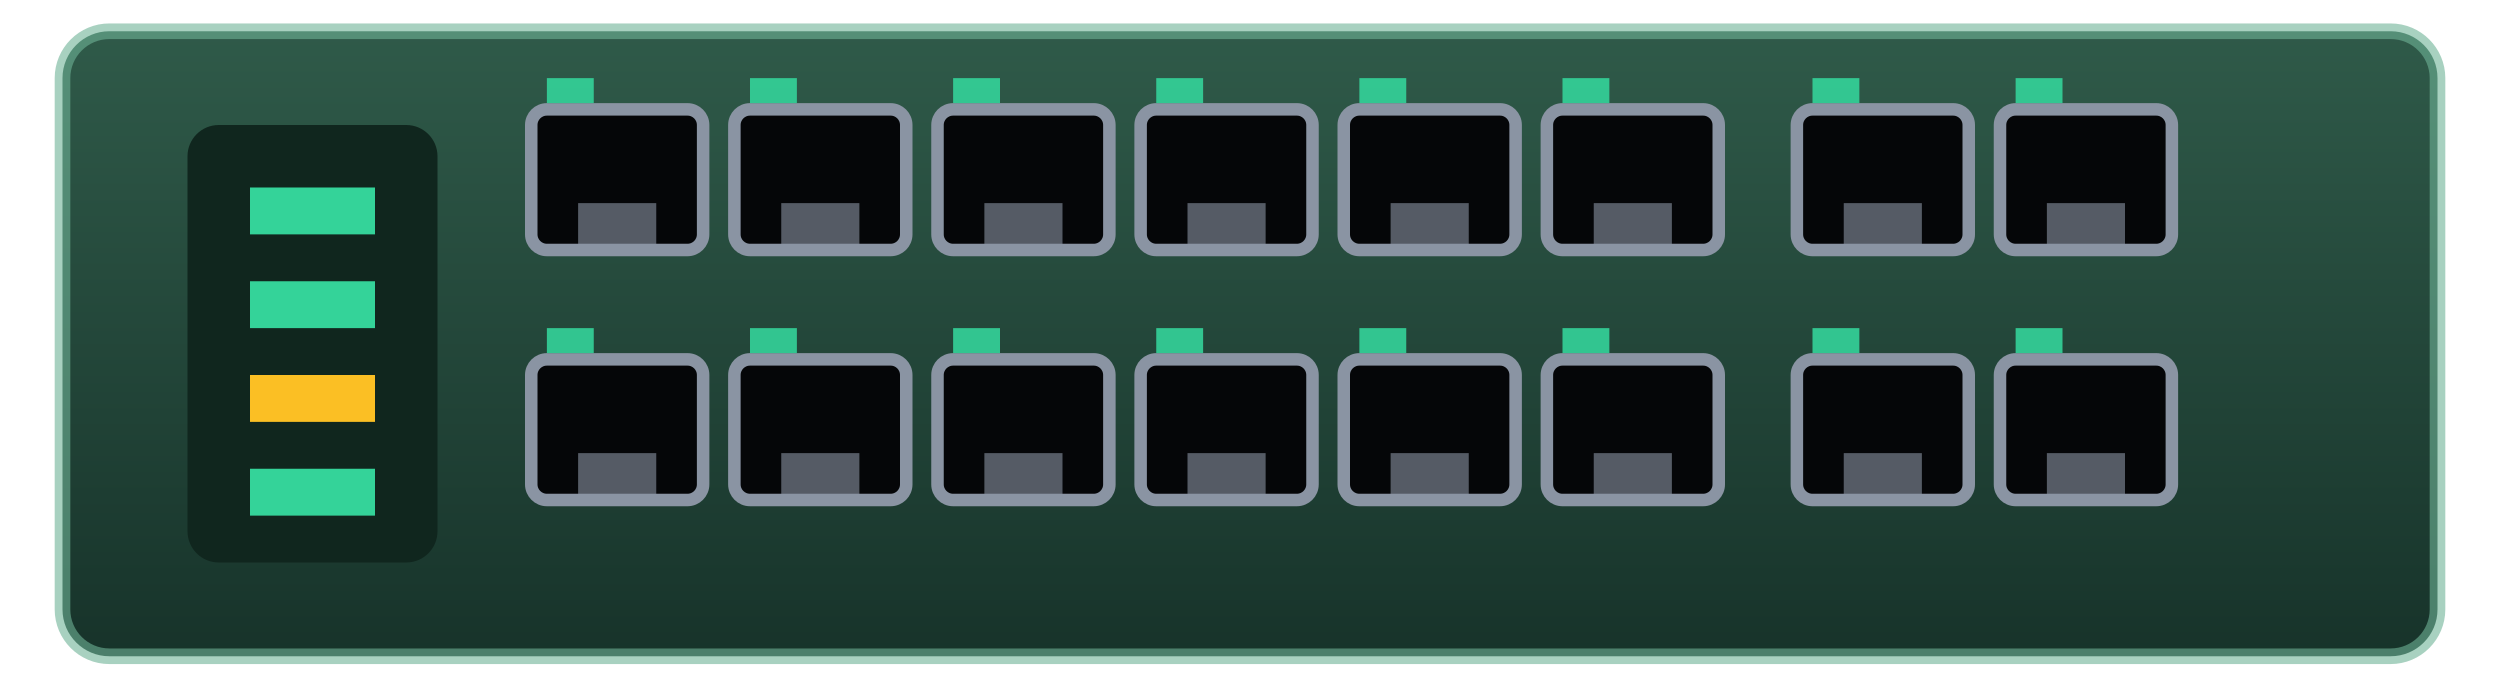
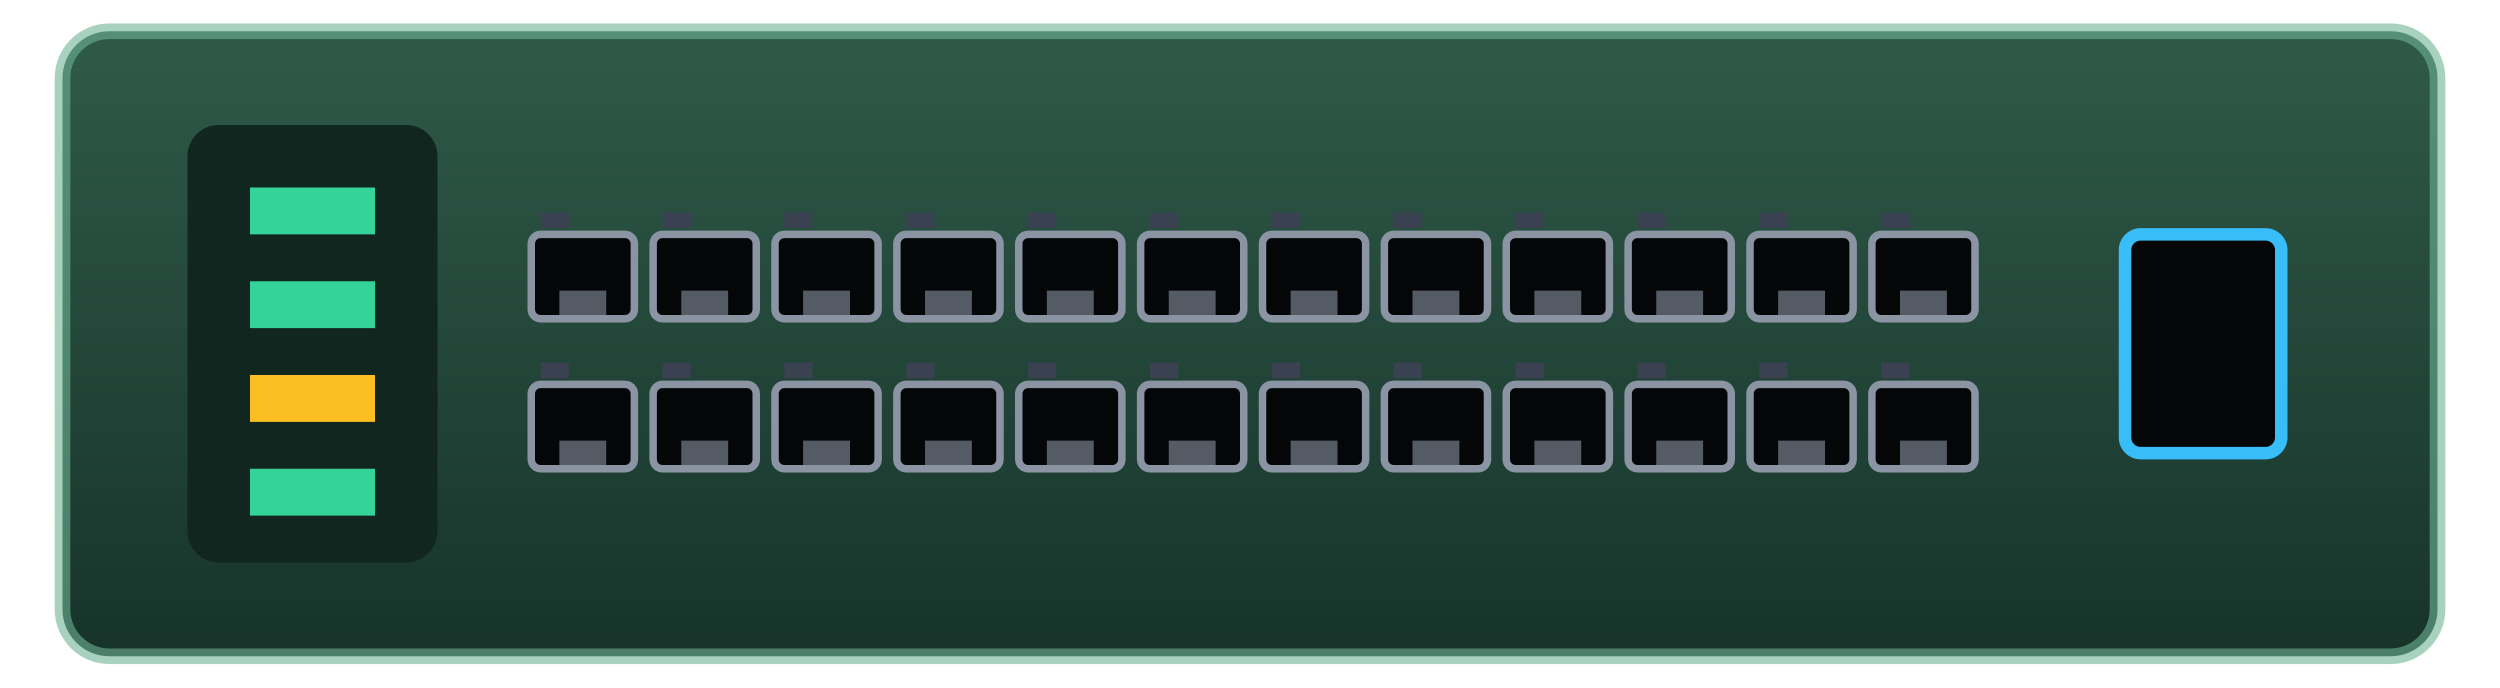
<svg xmlns="http://www.w3.org/2000/svg" viewBox="0 0 160 44" preserveAspectRatio="none">
  <defs>
    <linearGradient id="b" x1="0" y1="0" x2="0" y2="1">
      <stop offset="0" stop-color="#2f5a49" />
      <stop offset="1" stop-color="#17332a" />
    </linearGradient>
  </defs>
  <rect x="4" y="2" width="152" height="40" rx="3" fill="url(#b)" stroke="#6fb296" stroke-opacity=".6" />
-   <rect x="12" y="8" width="16" height="28" fill="#10261e" rx="2" />
-   <rect x="16" y="12" width="8" height="3" fill="#34d399" />
-   <rect x="16" y="18" width="8" height="3" fill="#34d399" />
-   <rect x="16" y="24" width="8" height="3" fill="#fbbf24" />
-   <rect x="16" y="30" width="8" height="3" fill="#34d399" />
-   <rect x="34" y="7" width="11" height="9" fill="#050608" rx="1" stroke="#8a94a3" stroke-width="0.8" />
-   <rect x="37" y="13" width="5" height="3" fill="#8a94a3" opacity="0.6" />
-   <rect x="35" y="5" width="3" height="1.6" fill="#34d399" opacity="0.9" />
-   <rect x="34" y="23" width="11" height="9" fill="#050608" rx="1" stroke="#8a94a3" stroke-width="0.8" />
-   <rect x="37" y="29" width="5" height="3" fill="#8a94a3" opacity="0.6" />
-   <rect x="35" y="21" width="3" height="1.6" fill="#34d399" opacity="0.9" />
-   <rect x="47" y="7" width="11" height="9" fill="#050608" rx="1" stroke="#8a94a3" stroke-width="0.8" />
-   <rect x="50" y="13" width="5" height="3" fill="#8a94a3" opacity="0.6" />
-   <rect x="48" y="5" width="3" height="1.6" fill="#34d399" opacity="0.9" />
-   <rect x="47" y="23" width="11" height="9" fill="#050608" rx="1" stroke="#8a94a3" stroke-width="0.8" />
-   <rect x="50" y="29" width="5" height="3" fill="#8a94a3" opacity="0.6" />
-   <rect x="48" y="21" width="3" height="1.6" fill="#34d399" opacity="0.9" />
-   <rect x="60" y="7" width="11" height="9" fill="#050608" rx="1" stroke="#8a94a3" stroke-width="0.8" />
-   <rect x="63" y="13" width="5" height="3" fill="#8a94a3" opacity="0.6" />
-   <rect x="61" y="5" width="3" height="1.6" fill="#34d399" opacity="0.9" />
-   <rect x="60" y="23" width="11" height="9" fill="#050608" rx="1" stroke="#8a94a3" stroke-width="0.8" />
-   <rect x="63" y="29" width="5" height="3" fill="#8a94a3" opacity="0.6" />
-   <rect x="61" y="21" width="3" height="1.6" fill="#34d399" opacity="0.9" />
-   <rect x="73" y="7" width="11" height="9" fill="#050608" rx="1" stroke="#8a94a3" stroke-width="0.8" />
-   <rect x="76" y="13" width="5" height="3" fill="#8a94a3" opacity="0.6" />
-   <rect x="74" y="5" width="3" height="1.6" fill="#34d399" opacity="0.9" />
-   <rect x="73" y="23" width="11" height="9" fill="#050608" rx="1" stroke="#8a94a3" stroke-width="0.8" />
-   <rect x="76" y="29" width="5" height="3" fill="#8a94a3" opacity="0.6" />
-   <rect x="74" y="21" width="3" height="1.6" fill="#34d399" opacity="0.9" />
-   <rect x="86" y="7" width="11" height="9" fill="#050608" rx="1" stroke="#8a94a3" stroke-width="0.8" />
-   <rect x="89" y="13" width="5" height="3" fill="#8a94a3" opacity="0.6" />
-   <rect x="87" y="5" width="3" height="1.6" fill="#34d399" opacity="0.9" />
-   <rect x="86" y="23" width="11" height="9" fill="#050608" rx="1" stroke="#8a94a3" stroke-width="0.8" />
-   <rect x="89" y="29" width="5" height="3" fill="#8a94a3" opacity="0.6" />
-   <rect x="87" y="21" width="3" height="1.6" fill="#34d399" opacity="0.9" />
-   <rect x="99" y="7" width="11" height="9" fill="#050608" rx="1" stroke="#8a94a3" stroke-width="0.8" />
-   <rect x="102" y="13" width="5" height="3" fill="#8a94a3" opacity="0.6" />
-   <rect x="100" y="5" width="3" height="1.6" fill="#34d399" opacity="0.9" />
-   <rect x="99" y="23" width="11" height="9" fill="#050608" rx="1" stroke="#8a94a3" stroke-width="0.8" />
-   <rect x="102" y="29" width="5" height="3" fill="#8a94a3" opacity="0.6" />
-   <rect x="100" y="21" width="3" height="1.6" fill="#34d399" opacity="0.9" />
-   <rect x="115" y="7" width="11" height="9" fill="#050608" rx="1" stroke="#8a94a3" stroke-width="0.8" />
-   <rect x="118" y="13" width="5" height="3" fill="#8a94a3" opacity="0.6" />
-   <rect x="116" y="5" width="3" height="1.6" fill="#34d399" opacity="0.9" />
-   <rect x="115" y="23" width="11" height="9" fill="#050608" rx="1" stroke="#8a94a3" stroke-width="0.8" />
-   <rect x="118" y="29" width="5" height="3" fill="#8a94a3" opacity="0.6" />
-   <rect x="116" y="21" width="3" height="1.6" fill="#34d399" opacity="0.9" />
-   <rect x="128" y="7" width="11" height="9" fill="#050608" rx="1" stroke="#8a94a3" stroke-width="0.8" />
-   <rect x="131" y="13" width="5" height="3" fill="#8a94a3" opacity="0.6" />
-   <rect x="129" y="5" width="3" height="1.6" fill="#34d399" opacity="0.9" />
-   <rect x="128" y="23" width="11" height="9" fill="#050608" rx="1" stroke="#8a94a3" stroke-width="0.8" />
-   <rect x="131" y="29" width="5" height="3" fill="#8a94a3" opacity="0.6" />
-   <rect x="129" y="21" width="3" height="1.6" fill="#34d399" opacity="0.9" />
+   <rect x="12.0" y="8.0" width="16.0" height="28.0" fill="#10261e" rx="2.0" />
+   <rect x="16.0" y="12.0" width="8.0" height="3.0" fill="#34d399" />
+   <rect x="16.0" y="18.0" width="8.0" height="3.0" fill="#34d399" />
+   <rect x="16.0" y="24.0" width="8.0" height="3.0" fill="#fbbf24" />
+   <rect x="16.0" y="30.0" width="8.0" height="3.0" fill="#34d399" />
+   <rect x="136.0" y="15.0" width="10.0" height="14.0" fill="#050608" rx="1.0" stroke="#38bdf8" stroke-width="0.8" />
+   <rect x="34.0" y="15.0" width="6.6" height="5.4" fill="#050608" rx="0.6" stroke="#8a94a3" stroke-width="0.48" />
+   <rect x="35.8" y="18.6" width="3.0" height="1.8" fill="#8a94a3" opacity="0.6" />
+   <rect x="34.6" y="13.6" width="1.8" height="1.0" fill="#3a4150" />
+   <rect x="41.8" y="15.0" width="6.6" height="5.4" fill="#050608" rx="0.6" stroke="#8a94a3" stroke-width="0.48" />
+   <rect x="43.6" y="18.6" width="3.0" height="1.8" fill="#8a94a3" opacity="0.6" />
+   <rect x="42.4" y="13.6" width="1.8" height="1.0" fill="#3a4150" />
+   <rect x="49.6" y="15.0" width="6.6" height="5.4" fill="#050608" rx="0.6" stroke="#8a94a3" stroke-width="0.48" />
+   <rect x="51.4" y="18.6" width="3.0" height="1.8" fill="#8a94a3" opacity="0.6" />
+   <rect x="50.2" y="13.6" width="1.8" height="1.0" fill="#3a4150" />
+   <rect x="57.4" y="15.0" width="6.6" height="5.4" fill="#050608" rx="0.6" stroke="#8a94a3" stroke-width="0.48" />
+   <rect x="59.2" y="18.6" width="3.0" height="1.8" fill="#8a94a3" opacity="0.6" />
+   <rect x="58.0" y="13.6" width="1.8" height="1.0" fill="#3a4150" />
+   <rect x="65.2" y="15.0" width="6.6" height="5.4" fill="#050608" rx="0.6" stroke="#8a94a3" stroke-width="0.48" />
+   <rect x="67.0" y="18.6" width="3.0" height="1.8" fill="#8a94a3" opacity="0.6" />
+   <rect x="65.8" y="13.6" width="1.8" height="1.0" fill="#3a4150" />
+   <rect x="73.0" y="15.0" width="6.6" height="5.4" fill="#050608" rx="0.6" stroke="#8a94a3" stroke-width="0.48" />
+   <rect x="74.8" y="18.6" width="3.0" height="1.8" fill="#8a94a3" opacity="0.6" />
+   <rect x="73.6" y="13.6" width="1.8" height="1.0" fill="#3a4150" />
+   <rect x="80.8" y="15.0" width="6.6" height="5.4" fill="#050608" rx="0.6" stroke="#8a94a3" stroke-width="0.48" />
+   <rect x="82.6" y="18.6" width="3.0" height="1.8" fill="#8a94a3" opacity="0.6" />
+   <rect x="81.4" y="13.6" width="1.8" height="1.0" fill="#3a4150" />
+   <rect x="88.6" y="15.0" width="6.6" height="5.4" fill="#050608" rx="0.6" stroke="#8a94a3" stroke-width="0.48" />
+   <rect x="90.4" y="18.6" width="3.0" height="1.8" fill="#8a94a3" opacity="0.6" />
+   <rect x="89.2" y="13.6" width="1.8" height="1.0" fill="#3a4150" />
+   <rect x="96.4" y="15.0" width="6.6" height="5.4" fill="#050608" rx="0.6" stroke="#8a94a3" stroke-width="0.48" />
+   <rect x="98.2" y="18.6" width="3.0" height="1.8" fill="#8a94a3" opacity="0.6" />
+   <rect x="97.0" y="13.6" width="1.8" height="1.0" fill="#3a4150" />
+   <rect x="104.2" y="15.0" width="6.6" height="5.4" fill="#050608" rx="0.6" stroke="#8a94a3" stroke-width="0.48" />
+   <rect x="106.0" y="18.6" width="3.0" height="1.8" fill="#8a94a3" opacity="0.6" />
+   <rect x="104.8" y="13.6" width="1.8" height="1.0" fill="#3a4150" />
+   <rect x="112.0" y="15.0" width="6.6" height="5.4" fill="#050608" rx="0.6" stroke="#8a94a3" stroke-width="0.48" />
+   <rect x="113.8" y="18.6" width="3.0" height="1.8" fill="#8a94a3" opacity="0.6" />
+   <rect x="112.6" y="13.6" width="1.8" height="1.0" fill="#3a4150" />
+   <rect x="119.8" y="15.0" width="6.6" height="5.4" fill="#050608" rx="0.6" stroke="#8a94a3" stroke-width="0.48" />
+   <rect x="121.6" y="18.6" width="3.0" height="1.8" fill="#8a94a3" opacity="0.6" />
+   <rect x="120.4" y="13.6" width="1.8" height="1.0" fill="#3a4150" />
+   <rect x="34.0" y="24.6" width="6.6" height="5.4" fill="#050608" rx="0.6" stroke="#8a94a3" stroke-width="0.48" />
+   <rect x="35.8" y="28.2" width="3.0" height="1.8" fill="#8a94a3" opacity="0.6" />
+   <rect x="34.6" y="23.2" width="1.8" height="1.0" fill="#3a4150" />
+   <rect x="41.8" y="24.6" width="6.6" height="5.4" fill="#050608" rx="0.6" stroke="#8a94a3" stroke-width="0.48" />
+   <rect x="43.6" y="28.2" width="3.0" height="1.8" fill="#8a94a3" opacity="0.6" />
+   <rect x="42.4" y="23.2" width="1.8" height="1.0" fill="#3a4150" />
+   <rect x="49.6" y="24.6" width="6.6" height="5.4" fill="#050608" rx="0.6" stroke="#8a94a3" stroke-width="0.48" />
+   <rect x="51.4" y="28.2" width="3.0" height="1.8" fill="#8a94a3" opacity="0.6" />
+   <rect x="50.2" y="23.2" width="1.8" height="1.0" fill="#3a4150" />
+   <rect x="57.4" y="24.6" width="6.6" height="5.4" fill="#050608" rx="0.6" stroke="#8a94a3" stroke-width="0.48" />
+   <rect x="59.2" y="28.2" width="3.0" height="1.8" fill="#8a94a3" opacity="0.6" />
+   <rect x="58.0" y="23.2" width="1.8" height="1.0" fill="#3a4150" />
+   <rect x="65.2" y="24.6" width="6.6" height="5.4" fill="#050608" rx="0.6" stroke="#8a94a3" stroke-width="0.48" />
+   <rect x="67.0" y="28.2" width="3.0" height="1.8" fill="#8a94a3" opacity="0.6" />
+   <rect x="65.8" y="23.2" width="1.8" height="1.0" fill="#3a4150" />
+   <rect x="73.0" y="24.6" width="6.6" height="5.4" fill="#050608" rx="0.6" stroke="#8a94a3" stroke-width="0.48" />
+   <rect x="74.8" y="28.2" width="3.0" height="1.8" fill="#8a94a3" opacity="0.6" />
+   <rect x="73.6" y="23.2" width="1.8" height="1.0" fill="#3a4150" />
+   <rect x="80.8" y="24.6" width="6.6" height="5.4" fill="#050608" rx="0.6" stroke="#8a94a3" stroke-width="0.48" />
+   <rect x="82.6" y="28.2" width="3.0" height="1.8" fill="#8a94a3" opacity="0.6" />
+   <rect x="81.4" y="23.2" width="1.8" height="1.0" fill="#3a4150" />
+   <rect x="88.6" y="24.6" width="6.6" height="5.4" fill="#050608" rx="0.6" stroke="#8a94a3" stroke-width="0.48" />
+   <rect x="90.4" y="28.2" width="3.0" height="1.8" fill="#8a94a3" opacity="0.6" />
+   <rect x="89.2" y="23.2" width="1.8" height="1.0" fill="#3a4150" />
+   <rect x="96.4" y="24.6" width="6.6" height="5.4" fill="#050608" rx="0.6" stroke="#8a94a3" stroke-width="0.48" />
+   <rect x="98.2" y="28.2" width="3.0" height="1.8" fill="#8a94a3" opacity="0.6" />
+   <rect x="97.0" y="23.2" width="1.8" height="1.0" fill="#3a4150" />
+   <rect x="104.2" y="24.6" width="6.6" height="5.4" fill="#050608" rx="0.6" stroke="#8a94a3" stroke-width="0.48" />
+   <rect x="106.0" y="28.2" width="3.0" height="1.8" fill="#8a94a3" opacity="0.6" />
+   <rect x="104.8" y="23.2" width="1.8" height="1.0" fill="#3a4150" />
+   <rect x="112.0" y="24.6" width="6.6" height="5.4" fill="#050608" rx="0.6" stroke="#8a94a3" stroke-width="0.48" />
+   <rect x="113.8" y="28.2" width="3.0" height="1.8" fill="#8a94a3" opacity="0.6" />
+   <rect x="112.6" y="23.2" width="1.8" height="1.0" fill="#3a4150" />
+   <rect x="119.8" y="24.6" width="6.6" height="5.4" fill="#050608" rx="0.6" stroke="#8a94a3" stroke-width="0.48" />
+   <rect x="121.6" y="28.2" width="3.0" height="1.8" fill="#8a94a3" opacity="0.6" />
+   <rect x="120.4" y="23.2" width="1.8" height="1.0" fill="#3a4150" />
</svg>
